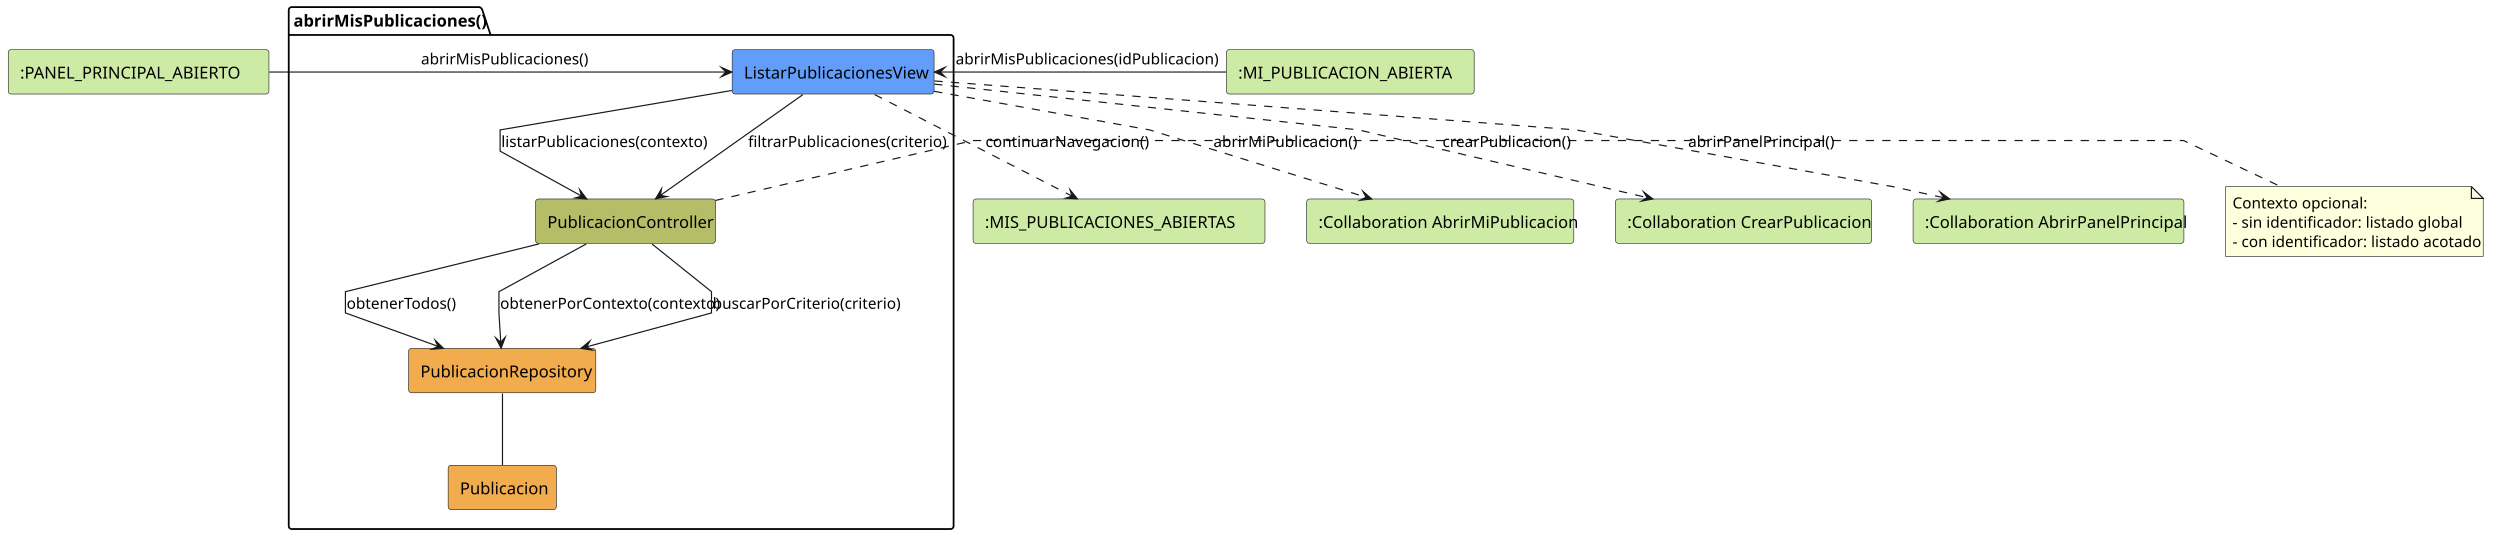
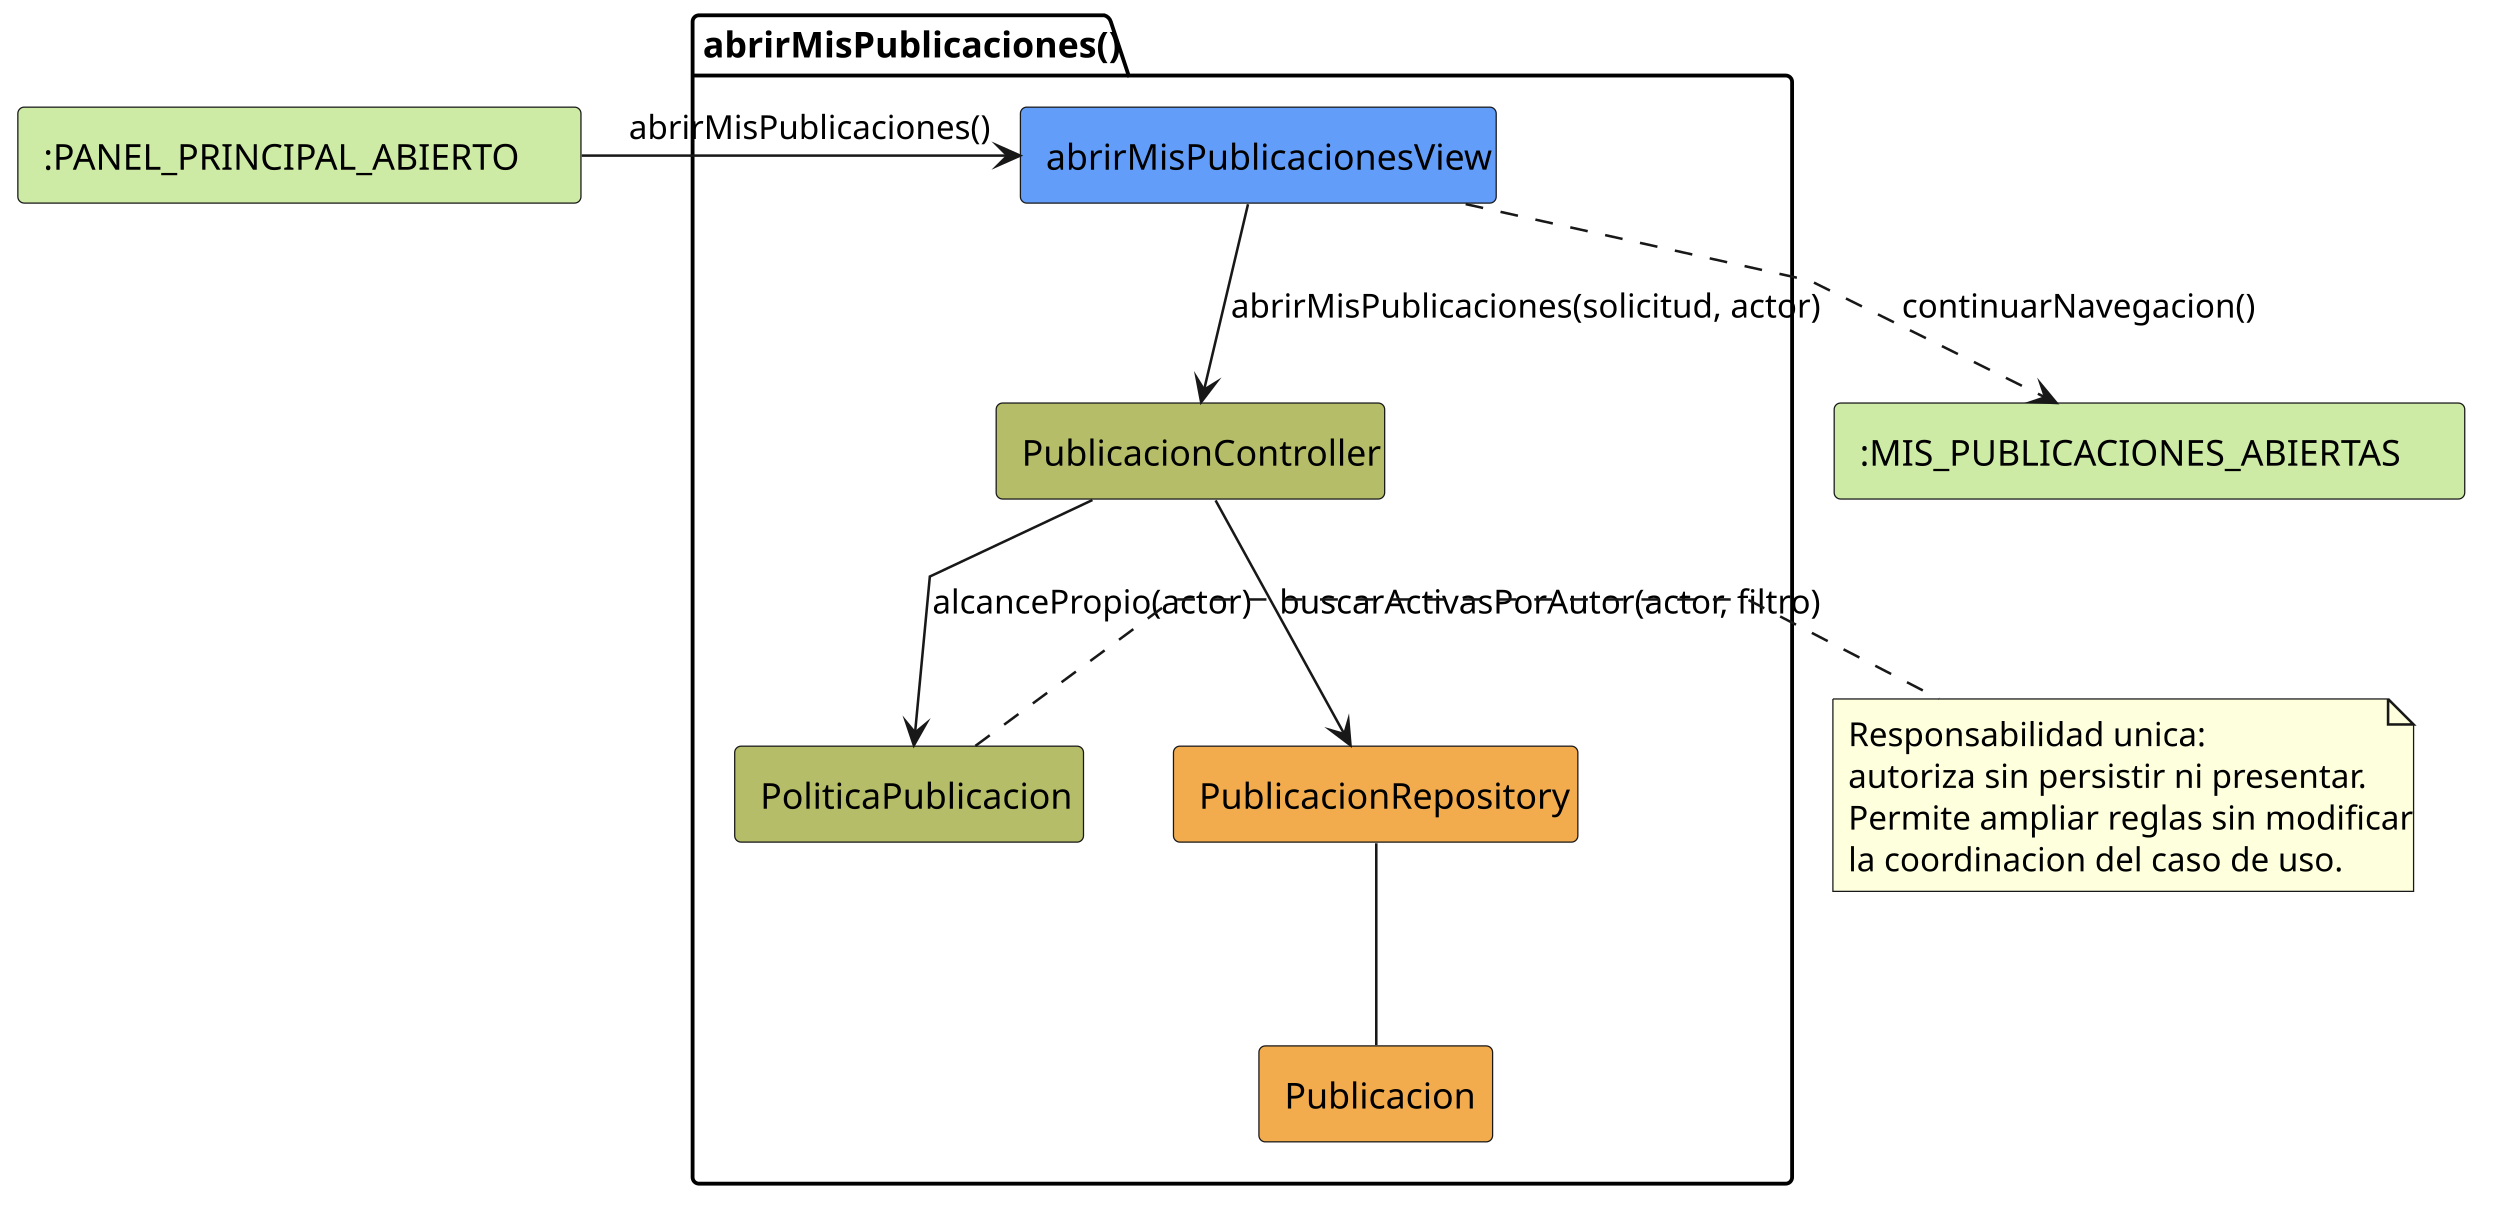
- <svg xmlns="http://www.w3.org/2000/svg" contentStyleType="text/css" data-diagram-type="DESCRIPTION" height="463px" preserveAspectRatio="none" style="width:2117px;height:463px;background:#FFFFFF;" version="1.1" viewBox="0 0 2117 463" width="2117px" zoomAndPan="magnify">
+ <svg xmlns="http://www.w3.org/2000/svg" contentStyleType="text/css" data-diagram-type="DESCRIPTION" height="479px" preserveAspectRatio="none" style="width:980px;height:479px;background:#FFFFFF;" version="1.1" viewBox="0 0 980 479" width="980px" zoomAndPan="magnify">
  <defs />
  <g>
-     <g class="cluster" data-qualified-name="abrirMisPublicaciones" data-source-line="5" id="ent0003">
-       <path d="M247,6 L405.931,6 A3.75,3.75 0 0 1 408.431,8.5 L415.431,29.609 L805,29.609 A2.5,2.5 0 0 1 807.5,32.109 L807.5,445.5 A2.5,2.5 0 0 1 805,448 L247,448 A2.5,2.5 0 0 1 244.5,445.5 L244.5,8.5 A2.5,2.5 0 0 1 247,6" fill="none" style="stroke:#000000;stroke-width:1.5;" />
-       <line style="stroke:#000000;stroke-width:1.5;" x1="244.5" x2="415.431" y1="29.609" y2="29.609" />
-       <text fill="#000000" font-family="sans-serif" font-size="14" font-weight="700" lengthAdjust="spacing" textLength="157.931" x="248.5" y="22.533">abrirMisPublicaciones()</text>
+     <g class="cluster" data-qualified-name="abrirMisPublicaciones" data-source-line="4" id="ent0002">
+       <path d="M274,6 L432.931,6 A3.75,3.75 0 0 1 435.431,8.5 L442.431,29.609 L700,29.609 A2.5,2.5 0 0 1 702.5,32.109 L702.5,461.5 A2.5,2.5 0 0 1 700,464 L274,464 A2.5,2.5 0 0 1 271.5,461.5 L271.5,8.5 A2.5,2.5 0 0 1 274,6" fill="none" style="stroke:#000000;stroke-width:1.5;" />
+       <line style="stroke:#000000;stroke-width:1.5;" x1="271.5" x2="442.431" y1="29.609" y2="29.609" />
+       <text fill="#000000" font-family="sans-serif" font-size="14" font-weight="700" lengthAdjust="spacing" textLength="157.931" x="275.5" y="22.533">abrirMisPublicaciones()</text>
    </g>
-     <g class="entity" data-qualified-name="abrirMisPublicaciones.ListarPublicacionesView" data-source-line="6" id="ent0004">
-       <rect fill="#629EF9" height="37.609" rx="2.5" ry="2.5" style="stroke:#181818;stroke-width:0.5;" width="170.965" x="620" y="42" />
-       <text fill="#000000" font-family="sans-serif" font-size="14" lengthAdjust="spacing" textLength="150.965" x="630" y="66.533">ListarPublicacionesView</text>
+     <g class="entity" data-qualified-name="abrirMisPublicaciones.View" data-source-line="5" id="ent0003">
+       <rect fill="#629EF9" height="37.609" rx="2.5" ry="2.5" style="stroke:#181818;stroke-width:0.5;" width="186.51" x="400" y="42" />
+       <text fill="#000000" font-family="sans-serif" font-size="14" lengthAdjust="spacing" textLength="166.51" x="410" y="66.533">abrirMisPublicacionesView</text>
    </g>
-     <g class="entity" data-qualified-name="abrirMisPublicaciones.PublicacionController" data-source-line="7" id="ent0005">
-       <rect fill="#B5BD68" height="37.609" rx="2.5" ry="2.5" style="stroke:#181818;stroke-width:0.5;" width="152.289" x="453.5" y="168.5" />
-       <text fill="#000000" font-family="sans-serif" font-size="14" lengthAdjust="spacing" textLength="132.289" x="463.5" y="193.033">PublicacionController</text>
+     <g class="entity" data-qualified-name="abrirMisPublicaciones.PublicacionController" data-source-line="6" id="ent0004">
+       <rect fill="#B5BD68" height="37.609" rx="2.5" ry="2.5" style="stroke:#181818;stroke-width:0.5;" width="152.289" x="390.5" y="158" />
+       <text fill="#000000" font-family="sans-serif" font-size="14" lengthAdjust="spacing" textLength="132.289" x="400.5" y="182.533">PublicacionController</text>
+     </g>
+     <g class="entity" data-qualified-name="abrirMisPublicaciones.PoliticaPublicacion" data-source-line="7" id="ent0005">
+       <rect fill="#B5BD68" height="37.609" rx="2.5" ry="2.5" style="stroke:#181818;stroke-width:0.5;" width="136.731" x="288" y="292.5" />
+       <text fill="#000000" font-family="sans-serif" font-size="14" lengthAdjust="spacing" textLength="116.731" x="298" y="317.033">PoliticaPublicacion</text>
    </g>
    <g class="entity" data-qualified-name="abrirMisPublicaciones.PublicacionRepository" data-source-line="8" id="ent0006">
-       <rect fill="#F2AC4E" height="37.609" rx="2.5" ry="2.5" style="stroke:#181818;stroke-width:0.5;" width="158.517" x="346" y="295" />
-       <text fill="#000000" font-family="sans-serif" font-size="14" lengthAdjust="spacing" textLength="138.517" x="356" y="319.533">PublicacionRepository</text>
+       <rect fill="#F2AC4E" height="37.609" rx="2.5" ry="2.5" style="stroke:#181818;stroke-width:0.5;" width="158.517" x="460" y="292.5" />
+       <text fill="#000000" font-family="sans-serif" font-size="14" lengthAdjust="spacing" textLength="138.517" x="470" y="317.033">PublicacionRepository</text>
    </g>
    <g class="entity" data-qualified-name="abrirMisPublicaciones.Publicacion" data-source-line="9" id="ent0007">
-       <rect fill="#F2AC4E" height="37.609" rx="2.5" ry="2.5" style="stroke:#181818;stroke-width:0.5;" width="91.6" x="379.5" y="394" />
-       <text fill="#000000" font-family="sans-serif" font-size="14" lengthAdjust="spacing" textLength="71.6" x="389.5" y="418.533">Publicacion</text>
+       <rect fill="#F2AC4E" height="37.609" rx="2.5" ry="2.5" style="stroke:#181818;stroke-width:0.5;" width="91.6" x="493.5" y="410" />
+       <text fill="#000000" font-family="sans-serif" font-size="14" lengthAdjust="spacing" textLength="71.6" x="503.5" y="434.533">Publicacion</text>
    </g>
-     <g class="entity" data-qualified-name="EstadoEntrada1" data-source-line="3" id="ent0001">
+     <g class="entity" data-qualified-name="EstadoEntrada" data-source-line="3" id="ent0001">
      <rect fill="#CDEBA5" height="37.609" rx="2.5" ry="2.5" style="stroke:#181818;stroke-width:0.5;" width="220.737" x="7" y="42" />
      <text fill="#000000" font-family="sans-serif" font-size="14" lengthAdjust="spacing" textLength="200.737" x="17" y="66.533">:PANEL_PRINCIPAL_ABIERTO</text>
    </g>
-     <g class="entity" data-qualified-name="EstadoEntrada2" data-source-line="4" id="ent0002">
-       <rect fill="#CDEBA5" height="37.609" rx="2.5" ry="2.5" style="stroke:#181818;stroke-width:0.5;" width="209.827" x="1038.5" y="42" />
-       <text fill="#000000" font-family="sans-serif" font-size="14" lengthAdjust="spacing" textLength="189.827" x="1048.5" y="66.533">:MI_PUBLICACION_ABIERTA</text>
+     <g class="entity" data-qualified-name="EstadoSalida" data-source-line="12" id="ent0008">
+       <rect fill="#CDEBA5" height="37.609" rx="2.5" ry="2.5" style="stroke:#181818;stroke-width:0.5;" width="247.179" x="719" y="158" />
+       <text fill="#000000" font-family="sans-serif" font-size="14" lengthAdjust="spacing" textLength="227.179" x="729" y="182.533">:MIS_PUBLICACIONES_ABIERTAS</text>
    </g>
-     <g class="entity" data-qualified-name="EstadoSalida" data-source-line="12" id="ent0008">
-       <rect fill="#CDEBA5" height="37.609" rx="2.5" ry="2.5" style="stroke:#181818;stroke-width:0.5;" width="247.179" x="824" y="168.5" />
-       <text fill="#000000" font-family="sans-serif" font-size="14" lengthAdjust="spacing" textLength="227.179" x="834" y="193.033">:MIS_PUBLICACIONES_ABIERTAS</text>
+     <g class="entity" data-qualified-name="GMN15" data-source-line="24" id="ent0016">
+       <path d="M718.5,274 L718.5,349.406 L946.123,349.406 L946.123,284 L936.123,274 L718.5,274" fill="#FEFFDD" style="stroke:#181818;stroke-width:0.5;" />
+       <path d="M936.123,274 L936.123,284 L946.123,284 L936.123,274" fill="#FEFFDD" style="stroke:#181818;stroke-width:1;" />
+       <text fill="#000000" font-family="sans-serif" font-size="13" lengthAdjust="spacing" textLength="134.424" x="724.5" y="292.495">Responsabilidad unica:</text>
+       <text fill="#000000" font-family="sans-serif" font-size="13" lengthAdjust="spacing" textLength="191.471" x="724.5" y="308.847">autoriza sin persistir ni presentar.</text>
+       <text fill="#000000" font-family="sans-serif" font-size="13" lengthAdjust="spacing" textLength="206.623" x="724.5" y="325.198">Permite ampliar reglas sin modificar</text>
+       <text fill="#000000" font-family="sans-serif" font-size="13" lengthAdjust="spacing" textLength="185.732" x="724.5" y="341.55">la coordinacion del caso de uso.</text>
    </g>
-     <g class="entity" data-qualified-name="AbrirMiPublicacion" data-source-line="13" id="ent0009">
-       <rect fill="#CDEBA5" height="37.609" rx="2.5" ry="2.5" style="stroke:#181818;stroke-width:0.5;" width="226.206" x="1106.5" y="168.5" />
-       <text fill="#000000" font-family="sans-serif" font-size="14" lengthAdjust="spacing" textLength="206.206" x="1116.5" y="193.033">:Collaboration AbrirMiPublicacion</text>
+     <g class="link" data-entity-1="ent0001" data-entity-2="ent0003" data-link-type="dependency" data-source-line="14" id="lnk9">
+       <path d="M228.03,61 C282.62,61 342.79,61 394.89,61" fill="none" id="EstadoEntrada-to-View" style="stroke:#181818;stroke-width:1;" />
+       <polygon fill="#181818" points="399.89,61,390.89,57,394.89,61,390.89,65,399.89,61" style="stroke:#181818;stroke-width:1;stroke-linejoin:miter;stroke-miterlimit:10;" />
+       <text fill="#000000" font-family="sans-serif" font-size="13" lengthAdjust="spacing" textLength="135.097" x="246.5" y="54.495">abrirMisPublicaciones()</text>
    </g>
-     <g class="entity" data-qualified-name="CrearPublicacion" data-source-line="14" id="ent0010">
-       <rect fill="#CDEBA5" height="37.609" rx="2.5" ry="2.5" style="stroke:#181818;stroke-width:0.5;" width="216.882" x="1368" y="168.5" />
-       <text fill="#000000" font-family="sans-serif" font-size="14" lengthAdjust="spacing" textLength="196.882" x="1378" y="193.033">:Collaboration CrearPublicacion</text>
+     <g class="link" data-entity-1="ent0003" data-entity-2="ent0004" data-link-type="dependency" data-source-line="15" id="lnk10">
+       <path d="M489.22,80.06 C484.2,101.28 477.051,131.434 472.001,152.774" fill="none" id="View-to-PublicacionController" style="stroke:#181818;stroke-width:1;" />
+       <polygon fill="#181818" points="470.85,157.64,476.815,149.803,472.001,152.774,469.03,147.961,470.85,157.64" style="stroke:#181818;stroke-width:1;stroke-linejoin:miter;stroke-miterlimit:10;" />
+       <text fill="#000000" font-family="sans-serif" font-size="13" lengthAdjust="spacing" textLength="218.188" x="482.5" y="124.495">abrirMisPublicaciones(solicitud, actor)</text>
    </g>
-     <g class="entity" data-qualified-name="AbrirPanelPrincipal" data-source-line="15" id="ent0011">
-       <rect fill="#CDEBA5" height="37.609" rx="2.5" ry="2.5" style="stroke:#181818;stroke-width:0.5;" width="229.33" x="1620" y="168.5" />
-       <text fill="#000000" font-family="sans-serif" font-size="14" lengthAdjust="spacing" textLength="209.33" x="1630" y="193.033">:Collaboration AbrirPanelPrincipal</text>
+     <g class="link" data-entity-1="ent0004" data-entity-2="ent0005" data-link-type="dependency" data-source-line="17" id="lnk11">
+       <path d="M428.23,196.01 C399.29,209.63 364.5,226 364.5,226 C364.5,226 361.061,262.332 358.711,287.182" fill="none" id="PublicacionController-to-PoliticaPublicacion" style="stroke:#181818;stroke-width:1;" />
+       <polygon fill="#181818" points="358.24,292.16,363.07,283.577,358.711,287.182,355.105,282.823,358.24,292.16" style="stroke:#181818;stroke-width:1;stroke-linejoin:miter;stroke-miterlimit:10;" />
+       <text fill="#000000" font-family="sans-serif" font-size="13" lengthAdjust="spacing" textLength="119.945" x="365.5" y="240.495">alcancePropio(actor)</text>
    </g>
-     <g class="entity" data-qualified-name="GMN20" data-source-line="27" id="ent0021">
-       <path d="M1884.5,158 L1884.5,217.055 L2102.785,217.055 L2102.785,168 L2092.785,158 L1884.5,158" fill="#FEFFDD" style="stroke:#181818;stroke-width:0.5;" />
-       <path d="M2092.785,158 L2092.785,168 L2102.785,168 L2092.785,158" fill="#FEFFDD" style="stroke:#181818;stroke-width:1;" />
-       <text fill="#000000" font-family="sans-serif" font-size="13" lengthAdjust="spacing" textLength="107.682" x="1890.5" y="176.495">Contexto opcional:</text>
-       <text fill="#000000" font-family="sans-serif" font-size="13" lengthAdjust="spacing" textLength="181.378" x="1890.5" y="192.847">- sin identificador: listado global</text>
-       <text fill="#000000" font-family="sans-serif" font-size="13" lengthAdjust="spacing" textLength="197.285" x="1890.5" y="209.198">- con identificador: listado acotado</text>
+     <g class="link" data-entity-1="ent0004" data-entity-2="ent0006" data-link-type="dependency" data-source-line="18" id="lnk12">
+       <path d="M476.5,196.15 C490.4,221.38 513.017,262.431 526.977,287.771" fill="none" id="PublicacionController-to-PublicacionRepository" style="stroke:#181818;stroke-width:1;" />
+       <polygon fill="#181818" points="529.39,292.15,528.551,282.337,526.977,287.771,521.544,286.197,529.39,292.15" style="stroke:#181818;stroke-width:1;stroke-linejoin:miter;stroke-miterlimit:10;" />
+       <text fill="#000000" font-family="sans-serif" font-size="13" lengthAdjust="spacing" textLength="201.564" x="501.5" y="240.495">buscarActivasPorAutor(actor, filtro)</text>
    </g>
-     <g class="link" data-entity-1="ent0001" data-entity-2="ent0004" data-link-type="dependency" data-source-line="17" id="lnk12">
-       <path d="M228.1,61 C341.71,61 511.15,61 614.73,61" fill="none" id="EstadoEntrada1-to-ListarPublicacionesView" style="stroke:#181818;stroke-width:1;" />
-       <polygon fill="#181818" points="619.73,61,610.73,57,614.73,61,610.73,65,619.73,61" style="stroke:#181818;stroke-width:1;stroke-linejoin:miter;stroke-miterlimit:10;" />
-       <text fill="#000000" font-family="sans-serif" font-size="13" lengthAdjust="spacing" textLength="135.097" x="356.5" y="54.495">abrirMisPublicaciones()</text>
+     <g class="link" data-entity-1="ent0006" data-entity-2="ent0007" data-link-type="association" data-source-line="19" id="lnk13">
+       <path d="M539.5,330.55 C539.5,352.12 539.5,388.02 539.5,409.7" fill="none" id="PublicacionRepository-Publicacion" style="stroke:#181818;stroke-width:1;" />
    </g>
-     <g class="link" data-entity-1="ent0002" data-entity-2="ent0004" data-link-type="dependency" data-source-line="18" id="lnk13">
-       <path d="M1038.23,61 C962.62,61 866.98,61 796.25,61" fill="none" id="EstadoEntrada2-to-ListarPublicacionesView" style="stroke:#181818;stroke-width:1;" />
-       <polygon fill="#181818" points="791.25,61,800.25,65,796.25,61,800.25,57,791.25,61" style="stroke:#181818;stroke-width:1;stroke-linejoin:miter;stroke-miterlimit:10;" />
-       <text fill="#000000" font-family="sans-serif" font-size="13" lengthAdjust="spacing" textLength="211.701" x="809.25" y="54.495">abrirMisPublicaciones(idPublicacion)</text>
+     <g class="link" data-entity-1="ent0003" data-entity-2="ent0008" data-link-type="dependency" data-source-line="21" id="lnk14">
+       <path d="M574.54,80.01 C635.84,93.63 709.5,110 709.5,110 C709.5,110 762.302,136.197 801.682,155.747" fill="none" id="View-to-EstadoSalida" style="stroke:#181818;stroke-width:1;stroke-dasharray:7,7;" />
+       <polygon fill="#181818" points="806.16,157.97,799.877,150.385,801.682,155.747,796.32,157.551,806.16,157.97" style="stroke:#181818;stroke-width:1;stroke-linejoin:miter;stroke-miterlimit:10;" />
+       <text fill="#000000" font-family="sans-serif" font-size="13" lengthAdjust="spacing" textLength="130.793" x="745.5" y="124.495">continuarNavegacion()</text>
    </g>
-     <g class="link" data-entity-1="ent0004" data-entity-2="ent0005" data-link-type="dependency" data-source-line="20" id="lnk14">
-       <path d="M619.74,76.6 C536.78,90.72 423.5,110 423.5,110 C423.5,110 423.5,128 423.5,128 C423.5,128 461.313,148.864 492.453,166.054" fill="none" id="ListarPublicacionesView-to-PublicacionController" style="stroke:#181818;stroke-width:1;" />
-       <polygon fill="#181818" points="496.83,168.47,490.884,160.619,492.453,166.054,487.018,167.622,496.83,168.47" style="stroke:#181818;stroke-width:1;stroke-linejoin:miter;stroke-miterlimit:10;" />
-       <text fill="#000000" font-family="sans-serif" font-size="13" lengthAdjust="spacing" textLength="165.464" x="424.5" y="124.495">listarPublicaciones(contexto)</text>
-     </g>
-     <g class="link" data-entity-1="ent0004" data-entity-2="ent0005" data-link-type="dependency" data-source-line="21" id="lnk15">
-       <path d="M679.91,80.1 C646.54,103.71 592.592,141.873 559.202,165.483" fill="none" id="ListarPublicacionesView-to-PublicacionController-1" style="stroke:#181818;stroke-width:1;" />
-       <polygon fill="#181818" points="555.12,168.37,564.778,166.44,559.202,165.483,560.159,159.908,555.12,168.37" style="stroke:#181818;stroke-width:1;stroke-linejoin:miter;stroke-miterlimit:10;" />
-       <text fill="#000000" font-family="sans-serif" font-size="13" lengthAdjust="spacing" textLength="156.768" x="633.5" y="124.495">filtrarPublicaciones(criterio)</text>
-     </g>
-     <g class="link" data-entity-1="ent0005" data-entity-2="ent0006" data-link-type="dependency" data-source-line="22" id="lnk16">
-       <path d="M456.46,206.53 C386.82,223.72 292.5,247 292.5,247 C292.5,247 292.5,265 292.5,265 C292.5,265 333.157,279.673 370.897,293.293" fill="none" id="PublicacionController-to-PublicacionRepository" style="stroke:#181818;stroke-width:1;" />
-       <polygon fill="#181818" points="375.6,294.99,368.492,288.172,370.897,293.293,365.777,295.697,375.6,294.99" style="stroke:#181818;stroke-width:1;stroke-linejoin:miter;stroke-miterlimit:10;" />
-       <text fill="#000000" font-family="sans-serif" font-size="13" lengthAdjust="spacing" textLength="88.88" x="293.5" y="261.495">obtenerTodos()</text>
-     </g>
-     <g class="link" data-entity-1="ent0005" data-entity-2="ent0006" data-link-type="dependency" data-source-line="23" id="lnk17">
-       <path d="M496.52,206.53 C465.08,223.72 422.5,247 422.5,247 C422.5,247 422.5,265 422.5,265 C422.5,265 423.208,276.27 424.058,289.86" fill="none" id="PublicacionController-to-PublicacionRepository-1" style="stroke:#181818;stroke-width:1;" />
-       <polygon fill="#181818" points="424.37,294.85,427.8,285.618,424.058,289.86,419.816,286.117,424.37,294.85" style="stroke:#181818;stroke-width:1;stroke-linejoin:miter;stroke-miterlimit:10;" />
-       <text fill="#000000" font-family="sans-serif" font-size="13" lengthAdjust="spacing" textLength="174.154" x="423.5" y="261.495">obtenerPorContexto(contexto)</text>
-     </g>
-     <g class="link" data-entity-1="ent0005" data-entity-2="ent0006" data-link-type="dependency" data-source-line="24" id="lnk18">
-       <path d="M552.2,206.69 C573.63,223.86 602.5,247 602.5,247 C602.5,247 602.5,265 602.5,265 C602.5,265 546.966,280.062 496.736,293.682" fill="none" id="PublicacionController-to-PublicacionRepository-2" style="stroke:#181818;stroke-width:1;" />
-       <polygon fill="#181818" points="491.91,294.99,501.643,296.495,496.736,293.682,499.55,288.774,491.91,294.99" style="stroke:#181818;stroke-width:1;stroke-linejoin:miter;stroke-miterlimit:10;" />
-       <text fill="#000000" font-family="sans-serif" font-size="13" lengthAdjust="spacing" textLength="148.808" x="603.5" y="261.495">buscarPorCriterio(criterio)</text>
-     </g>
-     <g class="link" data-entity-1="ent0006" data-entity-2="ent0007" data-link-type="association" data-source-line="25" id="lnk19">
-       <path d="M425.5,333.24 C425.5,350.59 425.5,376.52 425.5,393.84" fill="none" id="PublicacionRepository-Publicacion" style="stroke:#181818;stroke-width:1;" />
-     </g>
-     <g class="link" data-entity-1="ent0005" data-entity-2="ent0021" data-link-type="association" data-source-line="27" id="lnk22">
-       <path d="M605.72,169.77 C692.98,149.47 824,119 824,119 C824,119 1849,119 1849,119 C1849,119 1891.91,139.34 1930.96,157.85" fill="none" id="PublicacionController-GMN20" style="stroke:#181818;stroke-width:1;stroke-dasharray:7,7;" />
-     </g>
-     <g class="link" data-entity-1="ent0004" data-entity-2="ent0008" data-link-type="dependency" data-source-line="31" id="lnk23">
-       <path d="M740.69,80.1 C786.57,103.71 861.924,142.473 907.824,166.083" fill="none" id="ListarPublicacionesView-to-EstadoSalida" style="stroke:#181818;stroke-width:1;stroke-dasharray:7,7;" />
-       <polygon fill="#181818" points="912.27,168.37,906.096,160.696,907.824,166.083,902.437,167.81,912.27,168.37" style="stroke:#181818;stroke-width:1;stroke-linejoin:miter;stroke-miterlimit:10;" />
-       <text fill="#000000" font-family="sans-serif" font-size="13" lengthAdjust="spacing" textLength="130.793" x="834.5" y="124.495">continuarNavegacion()</text>
-     </g>
-     <g class="link" data-entity-1="ent0004" data-entity-2="ent0009" data-link-type="dependency" data-source-line="32" id="lnk24">
-       <path d="M791.03,77.32 C869.47,91.37 973.5,110 973.5,110 C973.5,110 1084.006,144.365 1156.736,166.985" fill="none" id="ListarPublicacionesView-to-AbrirMiPublicacion" style="stroke:#181818;stroke-width:1;stroke-dasharray:7,7;" />
-       <polygon fill="#181818" points="1161.51,168.47,1154.104,161.978,1156.736,166.985,1151.728,169.617,1161.51,168.47" style="stroke:#181818;stroke-width:1;stroke-linejoin:miter;stroke-miterlimit:10;" />
-       <text fill="#000000" font-family="sans-serif" font-size="13" lengthAdjust="spacing" textLength="114.867" x="1027.5" y="124.495">abrirMiPublicacion()</text>
-     </g>
-     <g class="link" data-entity-1="ent0004" data-entity-2="ent0010" data-link-type="dependency" data-source-line="33" id="lnk25">
-       <path d="M791.04,71.23 C920.3,85.17 1150.5,110 1150.5,110 C1150.5,110 1298.412,144.708 1394.792,167.328" fill="none" id="ListarPublicacionesView-to-CrearPublicacion" style="stroke:#181818;stroke-width:1;stroke-dasharray:7,7;" />
-       <polygon fill="#181818" points="1399.66,168.47,1391.812,162.519,1394.792,167.328,1389.984,170.308,1399.66,168.47" style="stroke:#181818;stroke-width:1;stroke-linejoin:miter;stroke-miterlimit:10;" />
-       <text fill="#000000" font-family="sans-serif" font-size="13" lengthAdjust="spacing" textLength="104.762" x="1221.5" y="124.495">crearPublicacion()</text>
-     </g>
-     <g class="link" data-entity-1="ent0004" data-entity-2="ent0011" data-link-type="dependency" data-source-line="34" id="lnk26">
-       <path d="M791.31,68.55 C963.44,81.68 1334.5,110 1334.5,110 C1334.5,110 1602.5,158 1602.5,158 C1602.5,158 1619.823,161.734 1646.013,167.394" fill="none" id="ListarPublicacionesView-to-AbrirPanelPrincipal" style="stroke:#181818;stroke-width:1;stroke-dasharray:7,7;" />
-       <polygon fill="#181818" points="1650.9,168.45,1642.948,162.639,1646.013,167.394,1641.258,170.459,1650.9,168.45" style="stroke:#181818;stroke-width:1;stroke-linejoin:miter;stroke-miterlimit:10;" />
-       <text fill="#000000" font-family="sans-serif" font-size="13" lengthAdjust="spacing" textLength="117.768" x="1429.5" y="124.495">abrirPanelPrincipal()</text>
+     <g class="link" data-entity-1="ent0005" data-entity-2="ent0016" data-link-type="association" data-source-line="24" id="lnk17">
+       <path d="M382.35,292.39 C413.01,269.73 460,235 460,235 C460,235 685,235 685,235 C685,235 722.74,254.58 760.05,273.92" fill="none" id="PoliticaPublicacion-GMN15" style="stroke:#181818;stroke-width:1;stroke-dasharray:7,7;" />
    </g>
  </g>
</svg>
